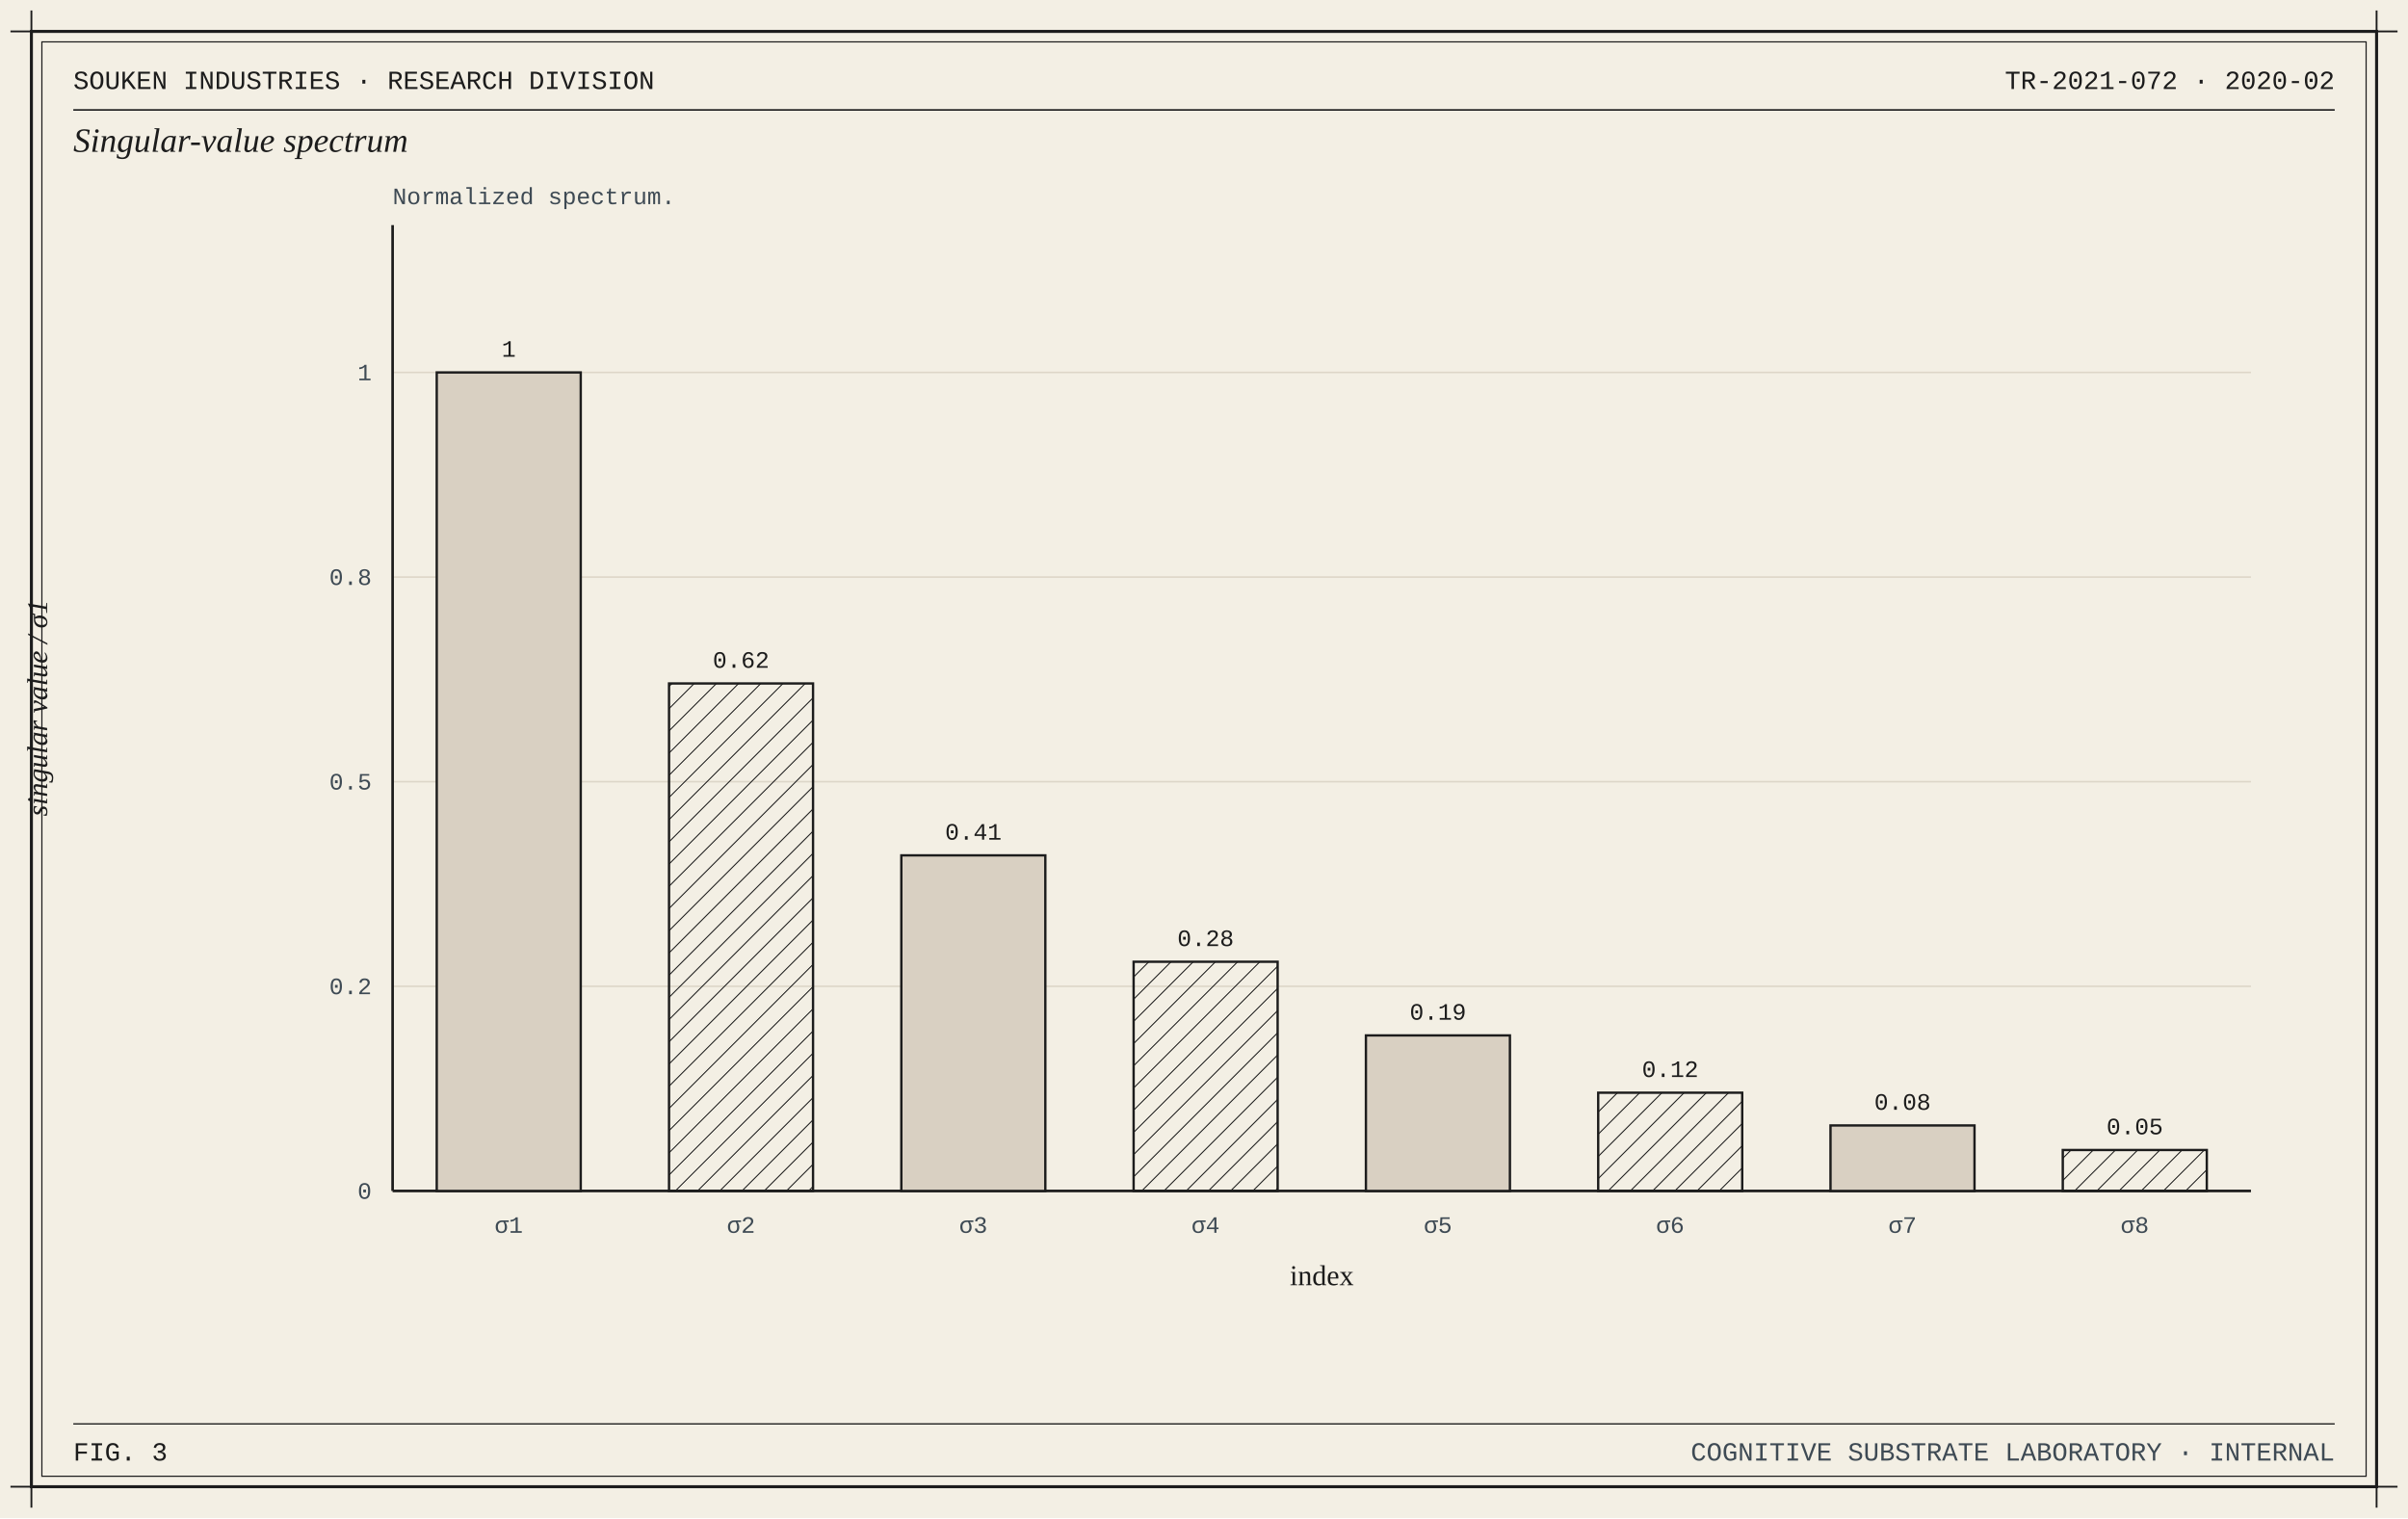
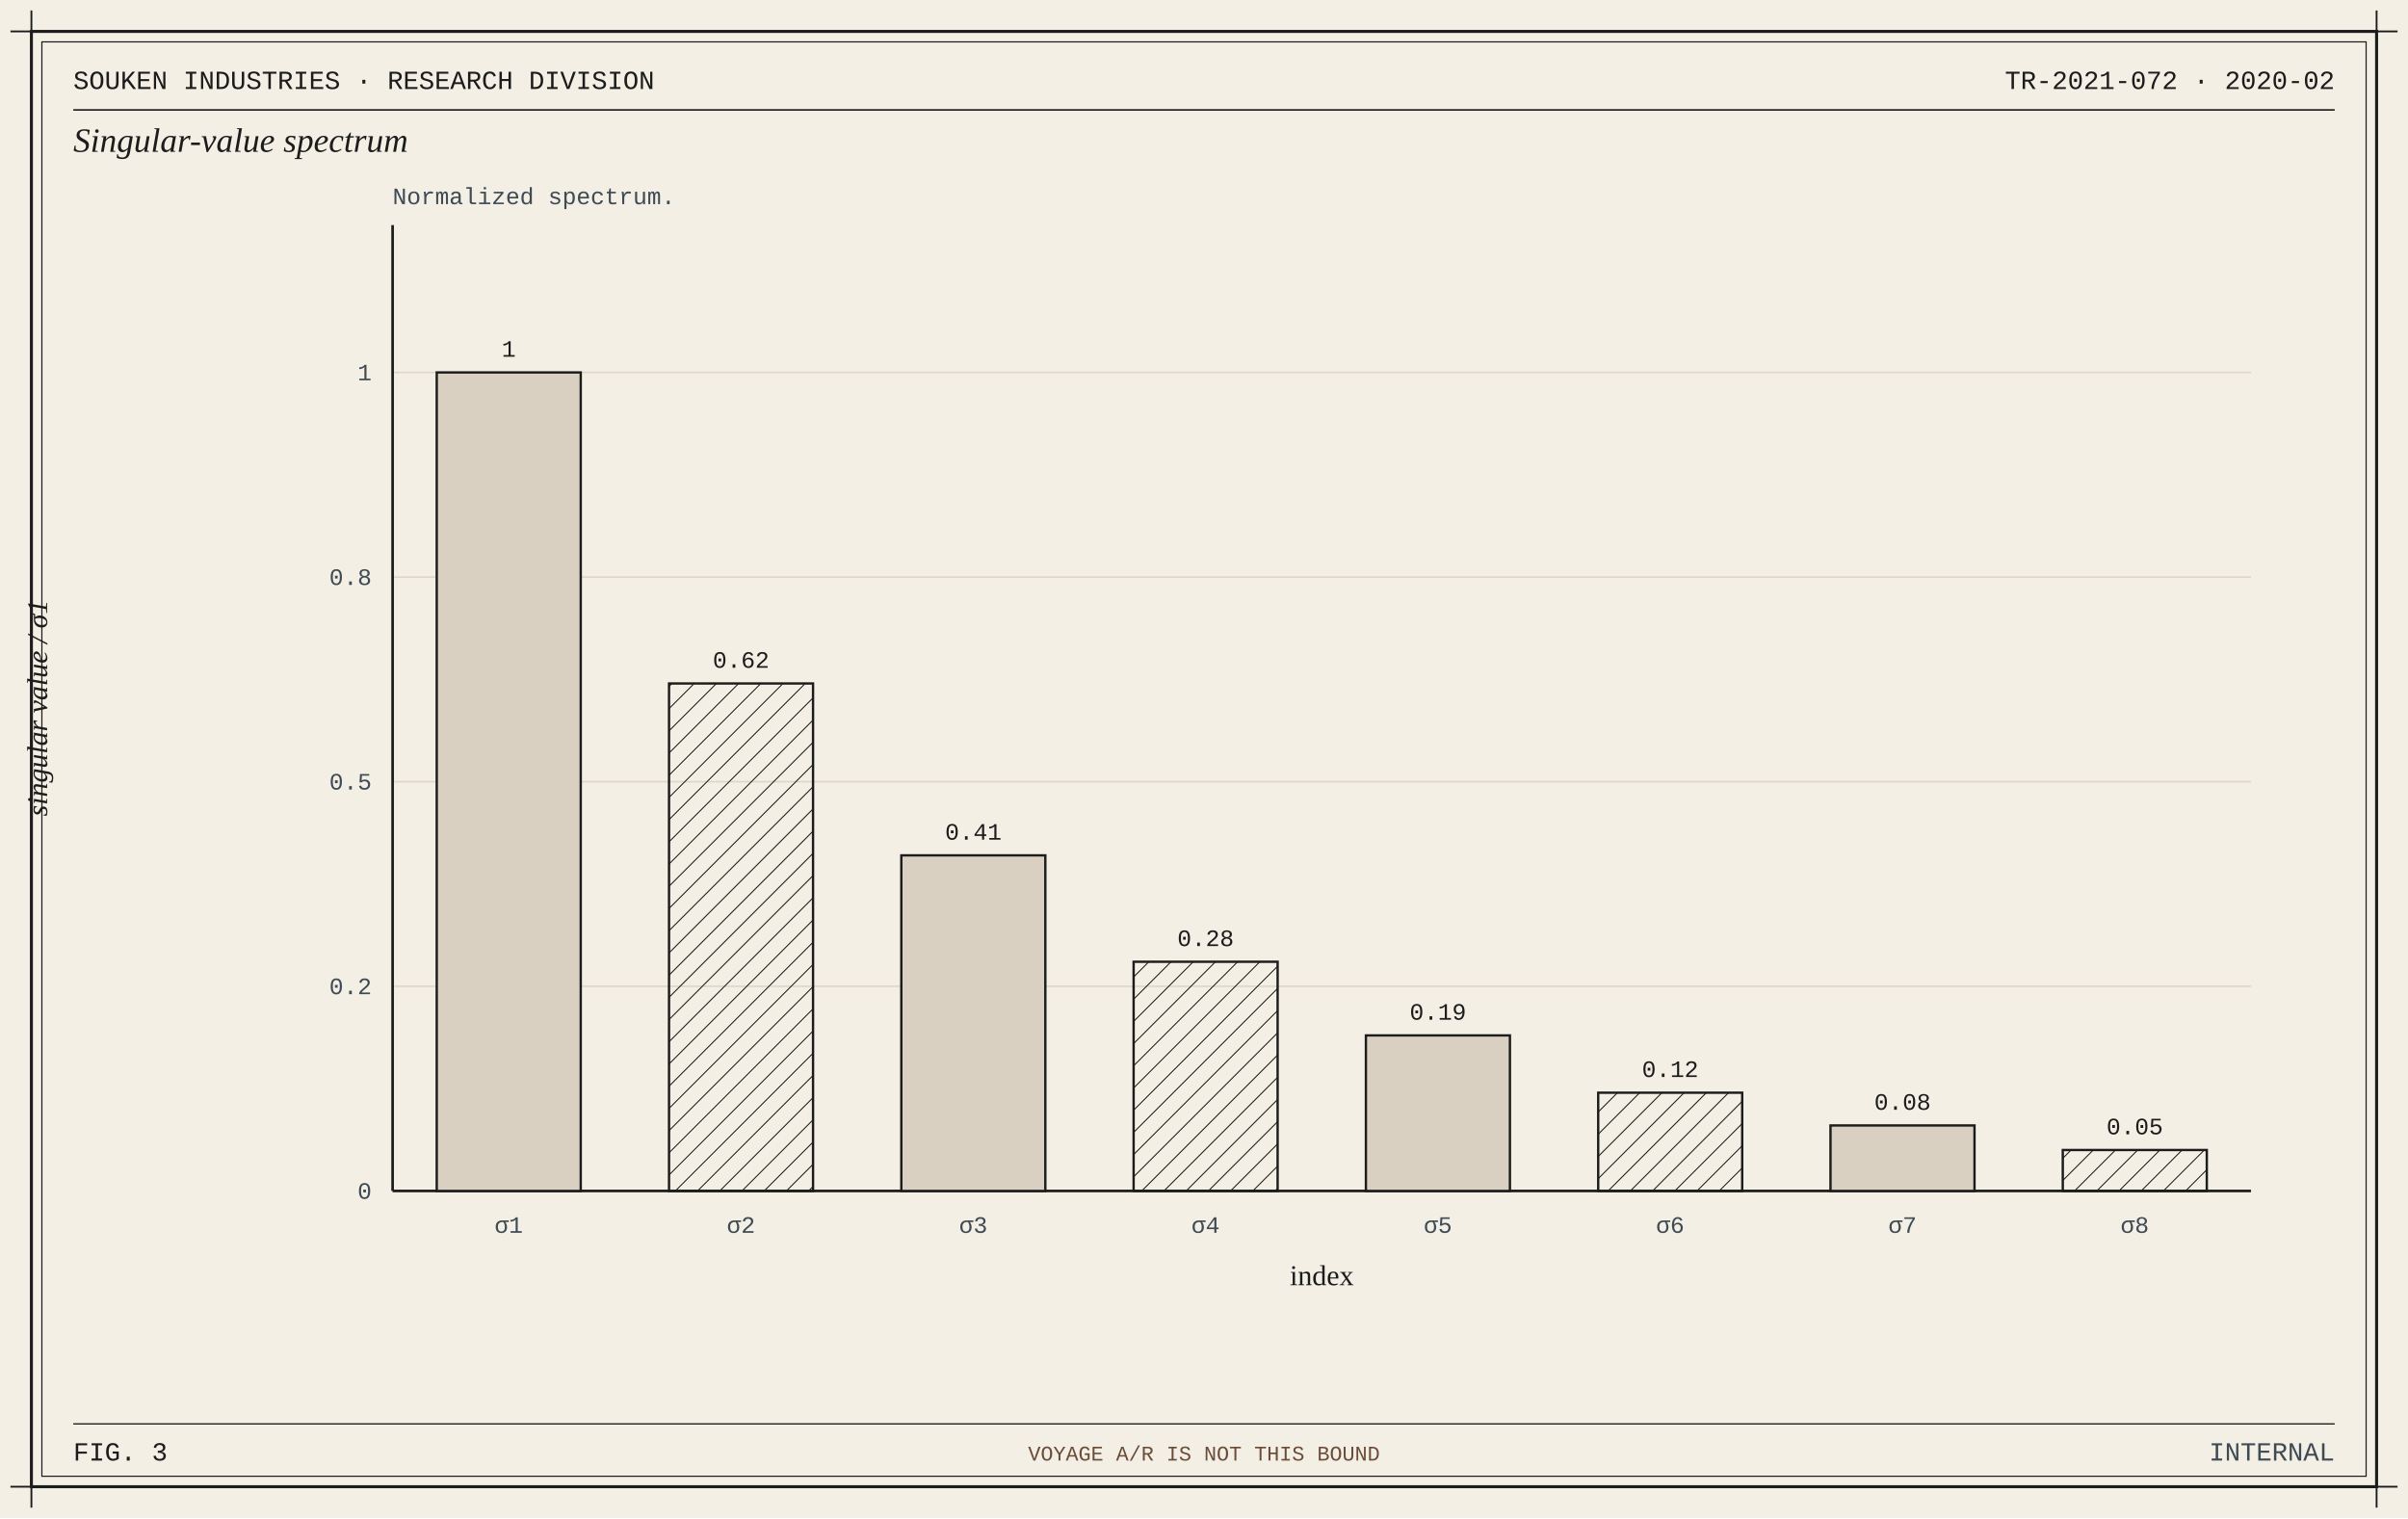
<svg xmlns="http://www.w3.org/2000/svg" width="920" height="580" viewBox="0 0 920 580">
  <defs>
    <marker id="arrow" viewBox="0 0 10 10" refX="9" refY="5" markerWidth="7" markerHeight="7" orient="auto">
      <path d="M0 0 L10 5 L0 10 Z" fill="#1c1c1c" />
    </marker>
    <pattern id="hatch" patternUnits="userSpaceOnUse" width="6" height="6" patternTransform="rotate(45)">
      <line x1="0" y1="0" x2="0" y2="6" stroke="#1c1c1c" stroke-width="0.7" />
    </pattern>
  </defs>
  <rect x="0.00" y="0.00" width="920.00" height="580.00" fill="#f3efe4" stroke="none" stroke-width="1" />
  <rect x="12.00" y="12.00" width="896.00" height="556.00" fill="none" stroke="#1c1c1c" stroke-width="1.15" />
  <rect x="16.00" y="16.00" width="888.00" height="548.00" fill="none" stroke="#1c1c1c" stroke-width="0.45" />
  <line x1="12.00" y1="12.00" x2="4.00" y2="12.00" stroke="#1c1c1c" stroke-width="0.7" />
  <line x1="12.00" y1="12.00" x2="12.00" y2="4.00" stroke="#1c1c1c" stroke-width="0.7" />
  <line x1="908.00" y1="12.00" x2="916.00" y2="12.00" stroke="#1c1c1c" stroke-width="0.7" />
  <line x1="908.00" y1="12.00" x2="908.00" y2="4.00" stroke="#1c1c1c" stroke-width="0.7" />
  <line x1="12.00" y1="568.00" x2="4.00" y2="568.00" stroke="#1c1c1c" stroke-width="0.7" />
  <line x1="12.00" y1="568.00" x2="12.00" y2="576.00" stroke="#1c1c1c" stroke-width="0.7" />
  <line x1="908.00" y1="568.00" x2="916.00" y2="568.00" stroke="#1c1c1c" stroke-width="0.7" />
  <line x1="908.00" y1="568.00" x2="908.00" y2="576.00" stroke="#1c1c1c" stroke-width="0.7" />
  <text x="28.00" y="34.00" fill="#1c1c1c" font-size="10" font-family="Liberation Mono, Courier New, monospace" font-style="normal" font-weight="normal" text-anchor="start">SOUKEN INDUSTRIES  ·  RESEARCH DIVISION</text>
  <text x="892.00" y="34.00" fill="#1c1c1c" font-size="10" font-family="Liberation Mono, Courier New, monospace" font-style="normal" font-weight="normal" text-anchor="end">TR-2021-072  ·  2020-02</text>
  <line x1="28.00" y1="42.00" x2="892.00" y2="42.00" stroke="#1c1c1c" stroke-width="0.6" />
  <text x="28.00" y="58.00" fill="#1c1c1c" font-size="13" font-family="Liberation Serif, Times New Roman, serif" font-style="italic" font-weight="normal" text-anchor="start">Singular-value spectrum</text>
  <line x1="28.00" y1="544.00" x2="892.00" y2="544.00" stroke="#1c1c1c" stroke-width="0.5" />
  <text x="28.00" y="558.00" fill="#1c1c1c" font-size="10" font-family="Liberation Mono, Courier New, monospace" font-style="normal" font-weight="normal" text-anchor="start">FIG. 3</text>
-   <text x="892.00" y="558.00" fill="#3e4a54" font-size="10" font-family="Liberation Mono, Courier New, monospace" font-style="normal" font-weight="normal" text-anchor="end">COGNITIVE SUBSTRATE LABORATORY  ·  INTERNAL</text>
+   <text x="460.00" y="558.00" fill="#6b4c38" font-size="8" font-family="Liberation Mono, Courier New, monospace" font-style="normal" font-weight="normal" text-anchor="middle">VOYAGE A/R IS NOT THIS BOUND</text>
+   <text x="892.00" y="558.00" fill="#3e4a54" font-size="10" font-family="Liberation Mono, Courier New, monospace" font-style="normal" font-weight="normal" text-anchor="end">INTERNAL</text>
  <line x1="150.00" y1="455.00" x2="860.00" y2="455.00" stroke="#ddd6c8" stroke-width="0.6" />
  <text x="142.00" y="458.00" fill="#3e4a54" font-size="9" font-family="Liberation Mono, Courier New, monospace" font-style="normal" font-weight="normal" text-anchor="end">0</text>
  <line x1="150.00" y1="376.82" x2="860.00" y2="376.82" stroke="#ddd6c8" stroke-width="0.6" />
  <text x="142.00" y="379.82" fill="#3e4a54" font-size="9" font-family="Liberation Mono, Courier New, monospace" font-style="normal" font-weight="normal" text-anchor="end">0.2</text>
  <line x1="150.00" y1="298.64" x2="860.00" y2="298.64" stroke="#ddd6c8" stroke-width="0.6" />
  <text x="142.00" y="301.64" fill="#3e4a54" font-size="9" font-family="Liberation Mono, Courier New, monospace" font-style="normal" font-weight="normal" text-anchor="end">0.5</text>
  <line x1="150.00" y1="220.47" x2="860.00" y2="220.47" stroke="#ddd6c8" stroke-width="0.6" />
  <text x="142.00" y="223.47" fill="#3e4a54" font-size="9" font-family="Liberation Mono, Courier New, monospace" font-style="normal" font-weight="normal" text-anchor="end">0.8</text>
  <line x1="150.00" y1="142.29" x2="860.00" y2="142.29" stroke="#ddd6c8" stroke-width="0.6" />
  <text x="142.00" y="145.29" fill="#3e4a54" font-size="9" font-family="Liberation Mono, Courier New, monospace" font-style="normal" font-weight="normal" text-anchor="end">1</text>
  <line x1="150.00" y1="86.00" x2="150.00" y2="455.00" stroke="#1c1c1c" stroke-width="1" />
  <line x1="150.00" y1="455.00" x2="860.00" y2="455.00" stroke="#1c1c1c" stroke-width="1" />
  <rect x="166.86" y="142.29" width="55.02" height="312.71" fill="#d9d0c2" stroke="#1c1c1c" stroke-width="0.9" />
  <text x="194.38" y="136.29" fill="#1c1c1c" font-size="9" font-family="Liberation Mono, Courier New, monospace" font-style="normal" font-weight="normal" text-anchor="middle">1</text>
  <text x="194.38" y="471.00" fill="#3e4a54" font-size="9" font-family="Liberation Mono, Courier New, monospace" font-style="normal" font-weight="normal" text-anchor="middle">σ1</text>
  <rect x="255.61" y="261.12" width="55.02" height="193.88" fill="url(#hatch)" stroke="#1c1c1c" stroke-width="0.9" />
  <text x="283.12" y="255.12" fill="#1c1c1c" font-size="9" font-family="Liberation Mono, Courier New, monospace" font-style="normal" font-weight="normal" text-anchor="middle">0.62</text>
  <text x="283.12" y="471.00" fill="#3e4a54" font-size="9" font-family="Liberation Mono, Courier New, monospace" font-style="normal" font-weight="normal" text-anchor="middle">σ2</text>
  <rect x="344.36" y="326.79" width="55.02" height="128.21" fill="#d9d0c2" stroke="#1c1c1c" stroke-width="0.9" />
  <text x="371.88" y="320.79" fill="#1c1c1c" font-size="9" font-family="Liberation Mono, Courier New, monospace" font-style="normal" font-weight="normal" text-anchor="middle">0.41</text>
  <text x="371.88" y="471.00" fill="#3e4a54" font-size="9" font-family="Liberation Mono, Courier New, monospace" font-style="normal" font-weight="normal" text-anchor="middle">σ3</text>
  <rect x="433.11" y="367.44" width="55.02" height="87.56" fill="url(#hatch)" stroke="#1c1c1c" stroke-width="0.9" />
  <text x="460.62" y="361.44" fill="#1c1c1c" font-size="9" font-family="Liberation Mono, Courier New, monospace" font-style="normal" font-weight="normal" text-anchor="middle">0.28</text>
  <text x="460.62" y="471.00" fill="#3e4a54" font-size="9" font-family="Liberation Mono, Courier New, monospace" font-style="normal" font-weight="normal" text-anchor="middle">σ4</text>
  <rect x="521.86" y="395.58" width="55.02" height="59.42" fill="#d9d0c2" stroke="#1c1c1c" stroke-width="0.9" />
  <text x="549.38" y="389.58" fill="#1c1c1c" font-size="9" font-family="Liberation Mono, Courier New, monospace" font-style="normal" font-weight="normal" text-anchor="middle">0.19</text>
  <text x="549.38" y="471.00" fill="#3e4a54" font-size="9" font-family="Liberation Mono, Courier New, monospace" font-style="normal" font-weight="normal" text-anchor="middle">σ5</text>
  <rect x="610.61" y="417.47" width="55.02" height="37.53" fill="url(#hatch)" stroke="#1c1c1c" stroke-width="0.9" />
  <text x="638.12" y="411.47" fill="#1c1c1c" font-size="9" font-family="Liberation Mono, Courier New, monospace" font-style="normal" font-weight="normal" text-anchor="middle">0.12</text>
  <text x="638.12" y="471.00" fill="#3e4a54" font-size="9" font-family="Liberation Mono, Courier New, monospace" font-style="normal" font-weight="normal" text-anchor="middle">σ6</text>
  <rect x="699.36" y="429.98" width="55.02" height="25.02" fill="#d9d0c2" stroke="#1c1c1c" stroke-width="0.9" />
  <text x="726.88" y="423.98" fill="#1c1c1c" font-size="9" font-family="Liberation Mono, Courier New, monospace" font-style="normal" font-weight="normal" text-anchor="middle">0.08</text>
  <text x="726.88" y="471.00" fill="#3e4a54" font-size="9" font-family="Liberation Mono, Courier New, monospace" font-style="normal" font-weight="normal" text-anchor="middle">σ7</text>
  <rect x="788.11" y="439.36" width="55.02" height="15.64" fill="url(#hatch)" stroke="#1c1c1c" stroke-width="0.9" />
  <text x="815.62" y="433.36" fill="#1c1c1c" font-size="9" font-family="Liberation Mono, Courier New, monospace" font-style="normal" font-weight="normal" text-anchor="middle">0.05</text>
  <text x="815.62" y="471.00" fill="#3e4a54" font-size="9" font-family="Liberation Mono, Courier New, monospace" font-style="normal" font-weight="normal" text-anchor="middle">σ8</text>
  <text x="505.00" y="491.00" fill="#1c1c1c" font-size="11" font-family="Liberation Serif, Times New Roman, serif" font-style="normal" font-weight="normal" text-anchor="middle">index</text>
  <text x="18" y="270.50" fill="#1c1c1c" font-size="11" font-family="Liberation Serif, Times New Roman, serif" font-style="italic" text-anchor="middle" transform="rotate(-90 18 270.50)">singular value / σ1</text>
  <text x="150.00" y="78.00" fill="#3e4a54" font-size="9" font-family="Liberation Mono, Courier New, monospace" font-style="normal" font-weight="normal" text-anchor="start">Normalized spectrum.</text>
</svg>
